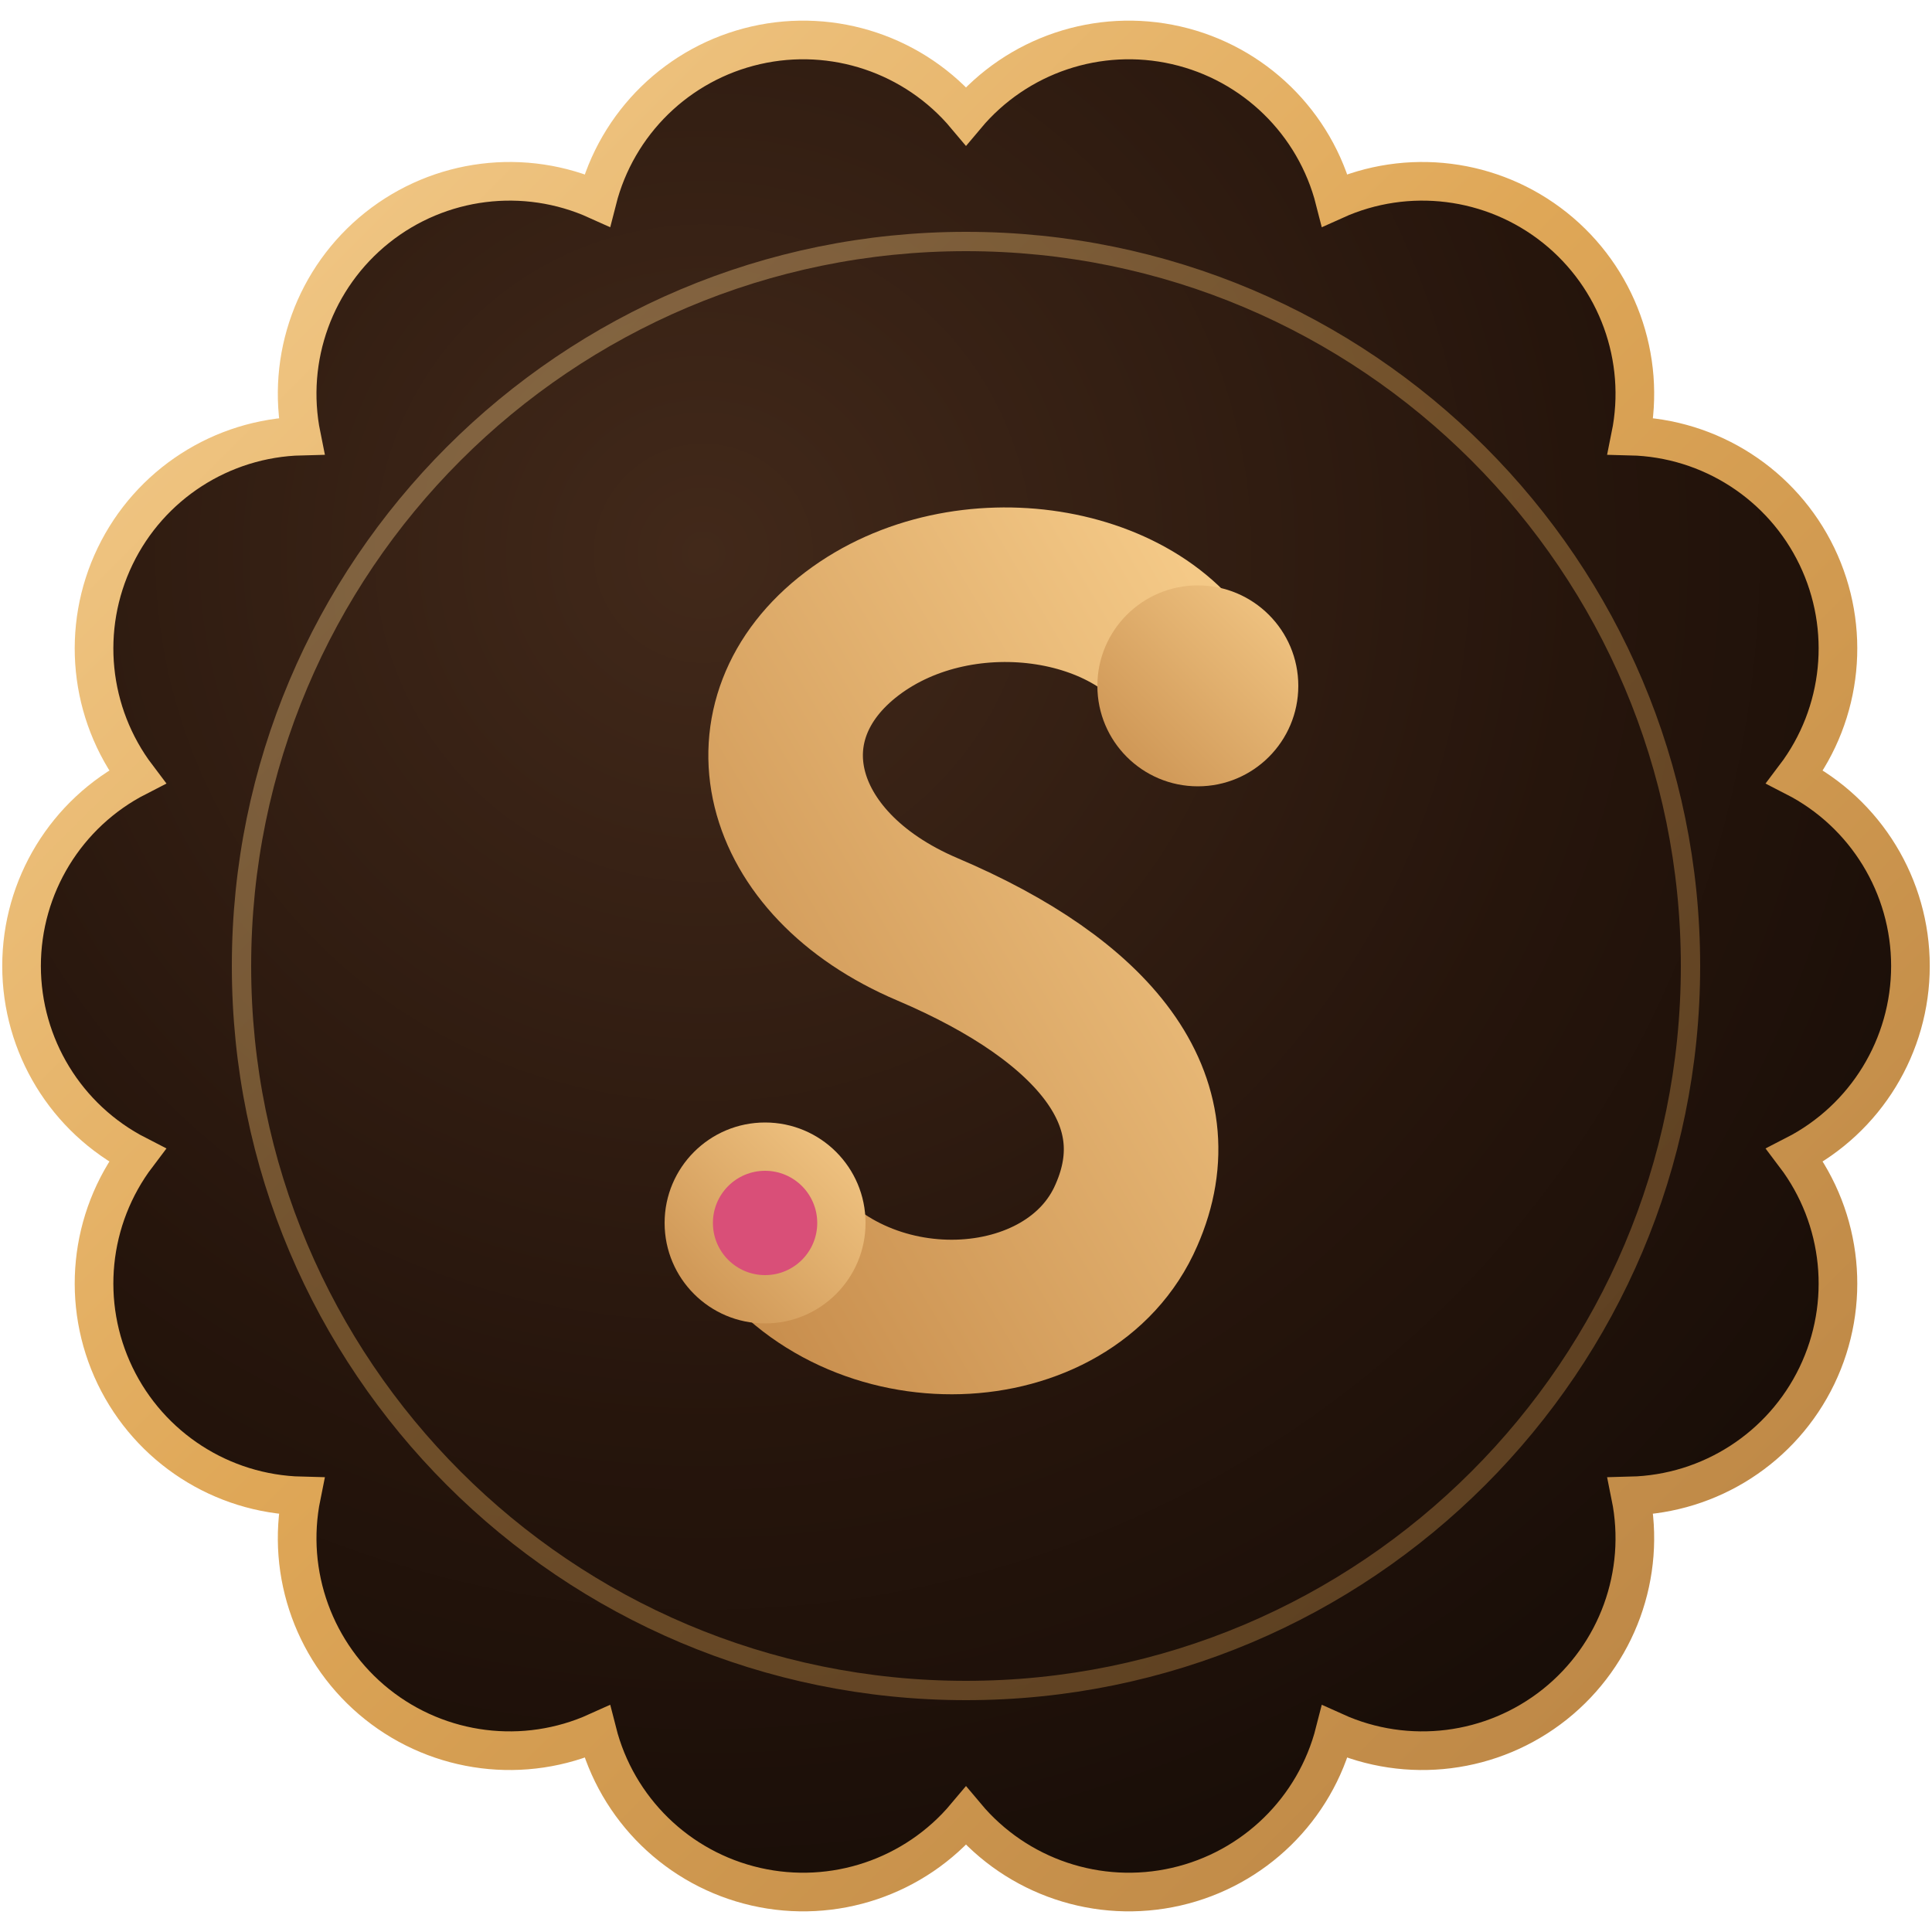
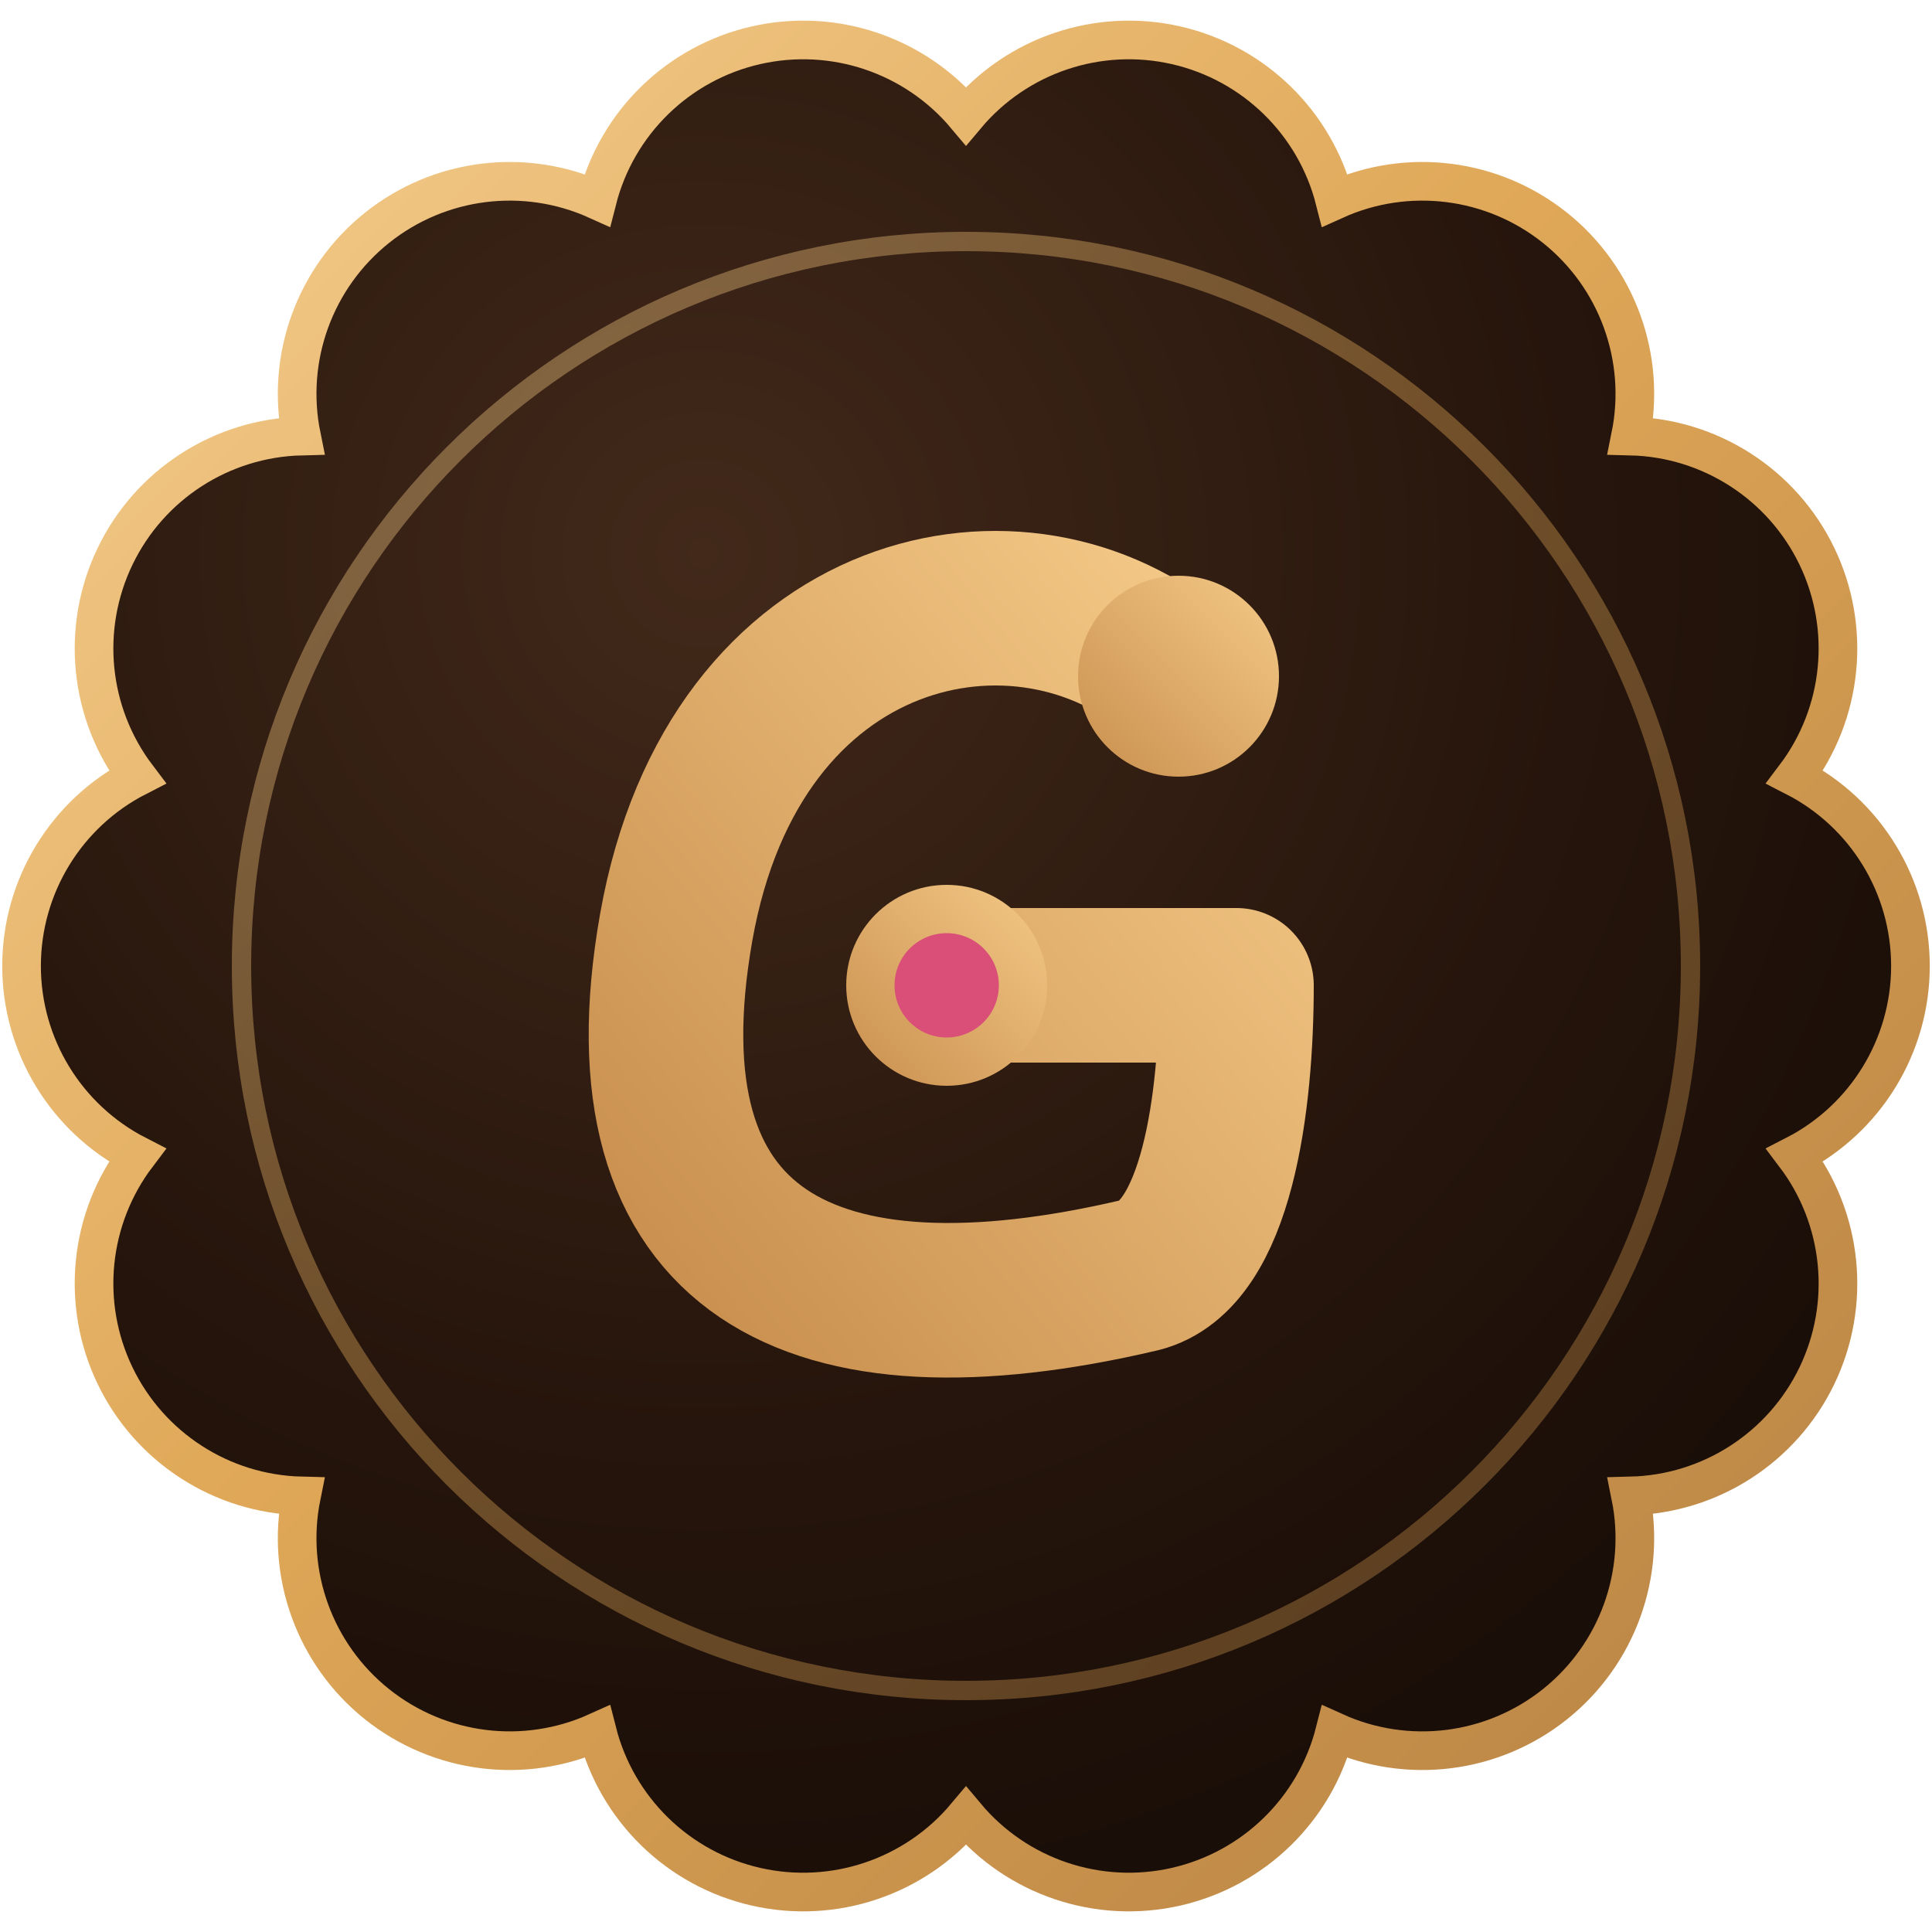
<svg xmlns="http://www.w3.org/2000/svg" viewBox="0 0 100 100" role="img" aria-label="The Golden Batch">
  <defs>
    <radialGradient id="sss-esp" cx="36%" cy="28%" r="85%">
      <stop offset="0%" stop-color="#42291a" />
      <stop offset="55%" stop-color="#26150c" />
      <stop offset="100%" stop-color="#140b06" />
    </radialGradient>
    <linearGradient id="sss-rim" x1="0%" y1="0%" x2="100%" y2="100%">
      <stop offset="0%" stop-color="#f6d194" />
      <stop offset="45%" stop-color="#dfa757" />
      <stop offset="100%" stop-color="#b47f42" />
    </linearGradient>
    <linearGradient id="sss-pipe" x1="100%" y1="0%" x2="0%" y2="100%">
      <stop offset="0%" stop-color="#f4c987" />
      <stop offset="100%" stop-color="#c98f4e" />
    </linearGradient>
  </defs>
  <path d="M 50.00 6.00 A 11 11 0 0 1 69.09 10.36 A 11 11 0 0 1 84.40 22.57 A 11 11 0 0 1 92.90 40.21 A 11 11 0 0 1 92.90 59.79 A 11 11 0 0 1 84.40 77.43 A 11 11 0 0 1 69.09 89.64 A 11 11 0 0 1 50.00 94.00 A 11 11 0 0 1 30.91 89.64 A 11 11 0 0 1 15.60 77.43 A 11 11 0 0 1 7.10 59.79 A 11 11 0 0 1 7.10 40.21 A 11 11 0 0 1 15.60 22.57 A 11 11 0 0 1 30.91 10.36 A 11 11 0 0 1 50.00 6.00 Z" fill="url(#sss-esp)" stroke="url(#sss-rim)" stroke-width="2" />
  <circle cx="50" cy="50" r="37.5" fill="none" stroke="url(#sss-rim)" stroke-opacity="0.4" stroke-width="1" />
-   <path d="M62 35.5 C59.4 30 49.9 28.4 44.1 32.8 C38.3 37.2 40 44.7 48 48.1 C56.7 51.8 60.9 57 58.3 62.9 C55.4 69.6 44.3 70.1 39.6 63.3" fill="none" stroke="url(#sss-pipe)" stroke-width="8" stroke-linecap="round" />
-   <circle cx="62" cy="35.5" r="5.2" fill="url(#sss-pipe)" />
-   <circle cx="39.6" cy="63.3" r="5.2" fill="url(#sss-pipe)" />
-   <circle cx="39.6" cy="63.3" r="2.7" fill="#d94f78" />
+   <path d="M 61 35 C 53 28 38 31 35 48 C 32 65 42 70 59 66 C 63 65 64 57 64 51 L 49 51" fill="none" stroke="url(#sss-pipe)" stroke-width="8" stroke-linecap="round" stroke-linejoin="round" />
+   <circle cx="61" cy="35" r="5.2" fill="url(#sss-pipe)" />
+   <circle cx="49" cy="51" r="5.2" fill="url(#sss-pipe)" />
+   <circle cx="49" cy="51" r="2.7" fill="#d94f78" />
</svg>
